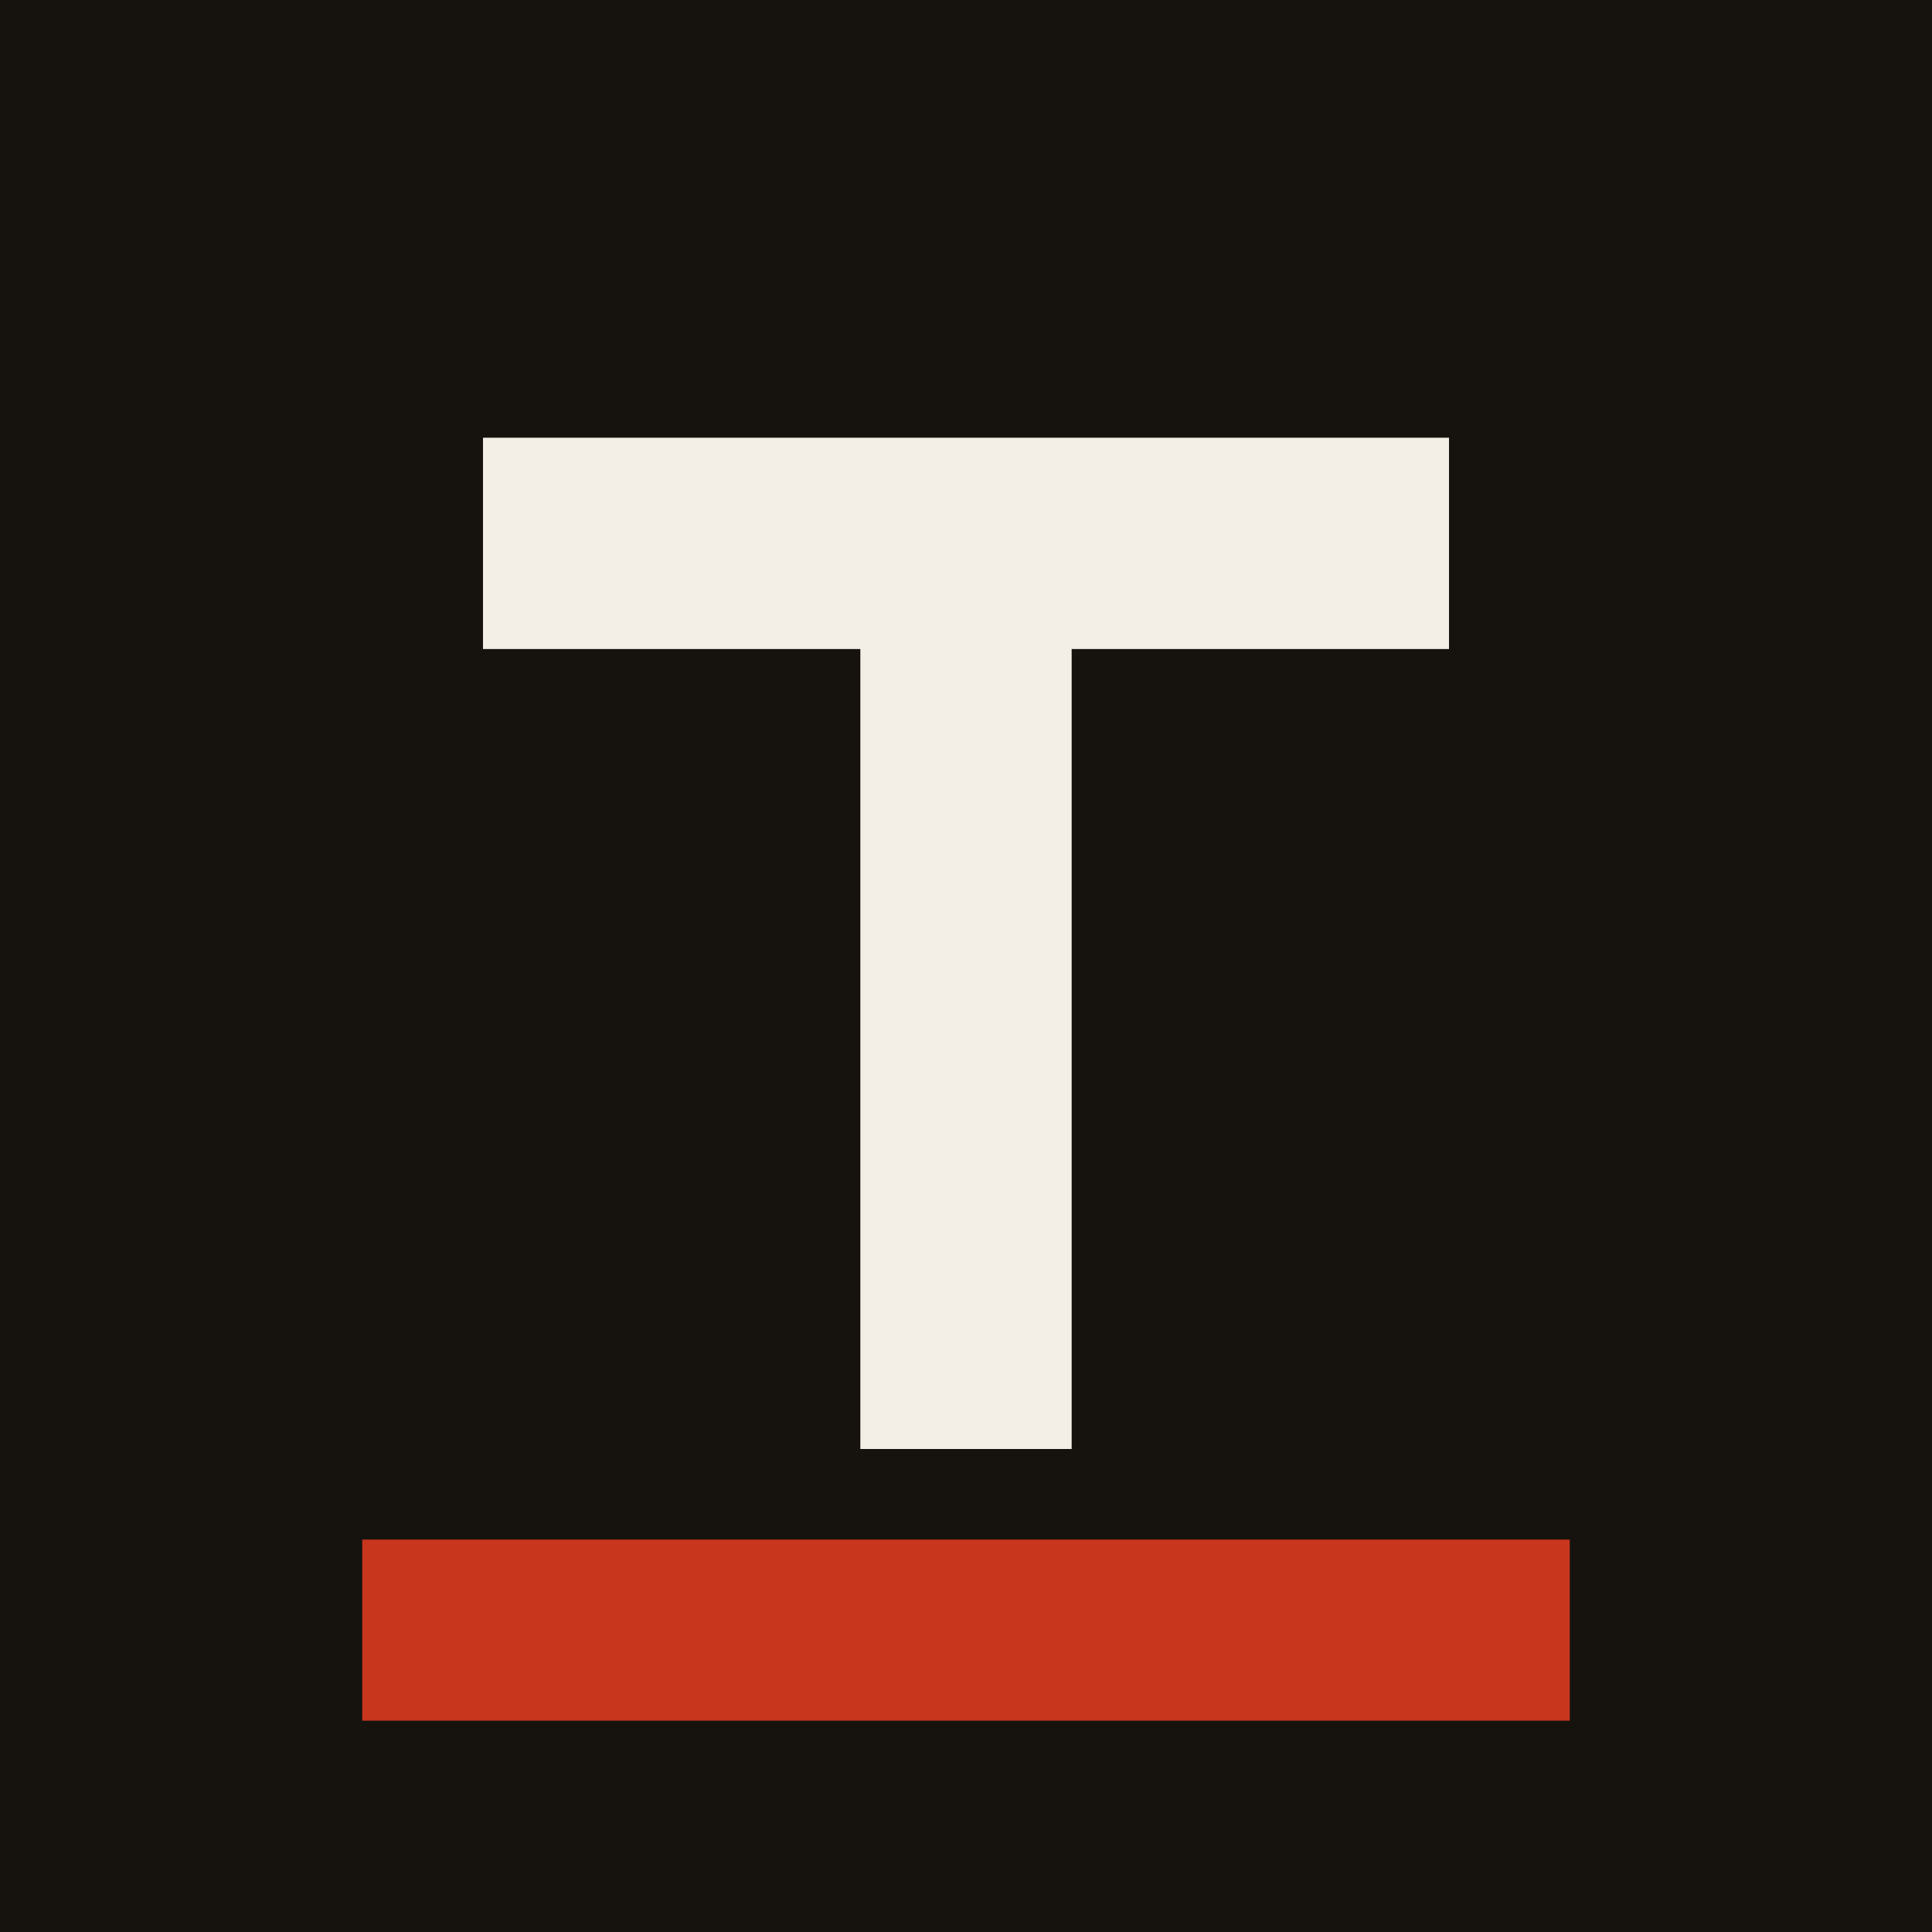
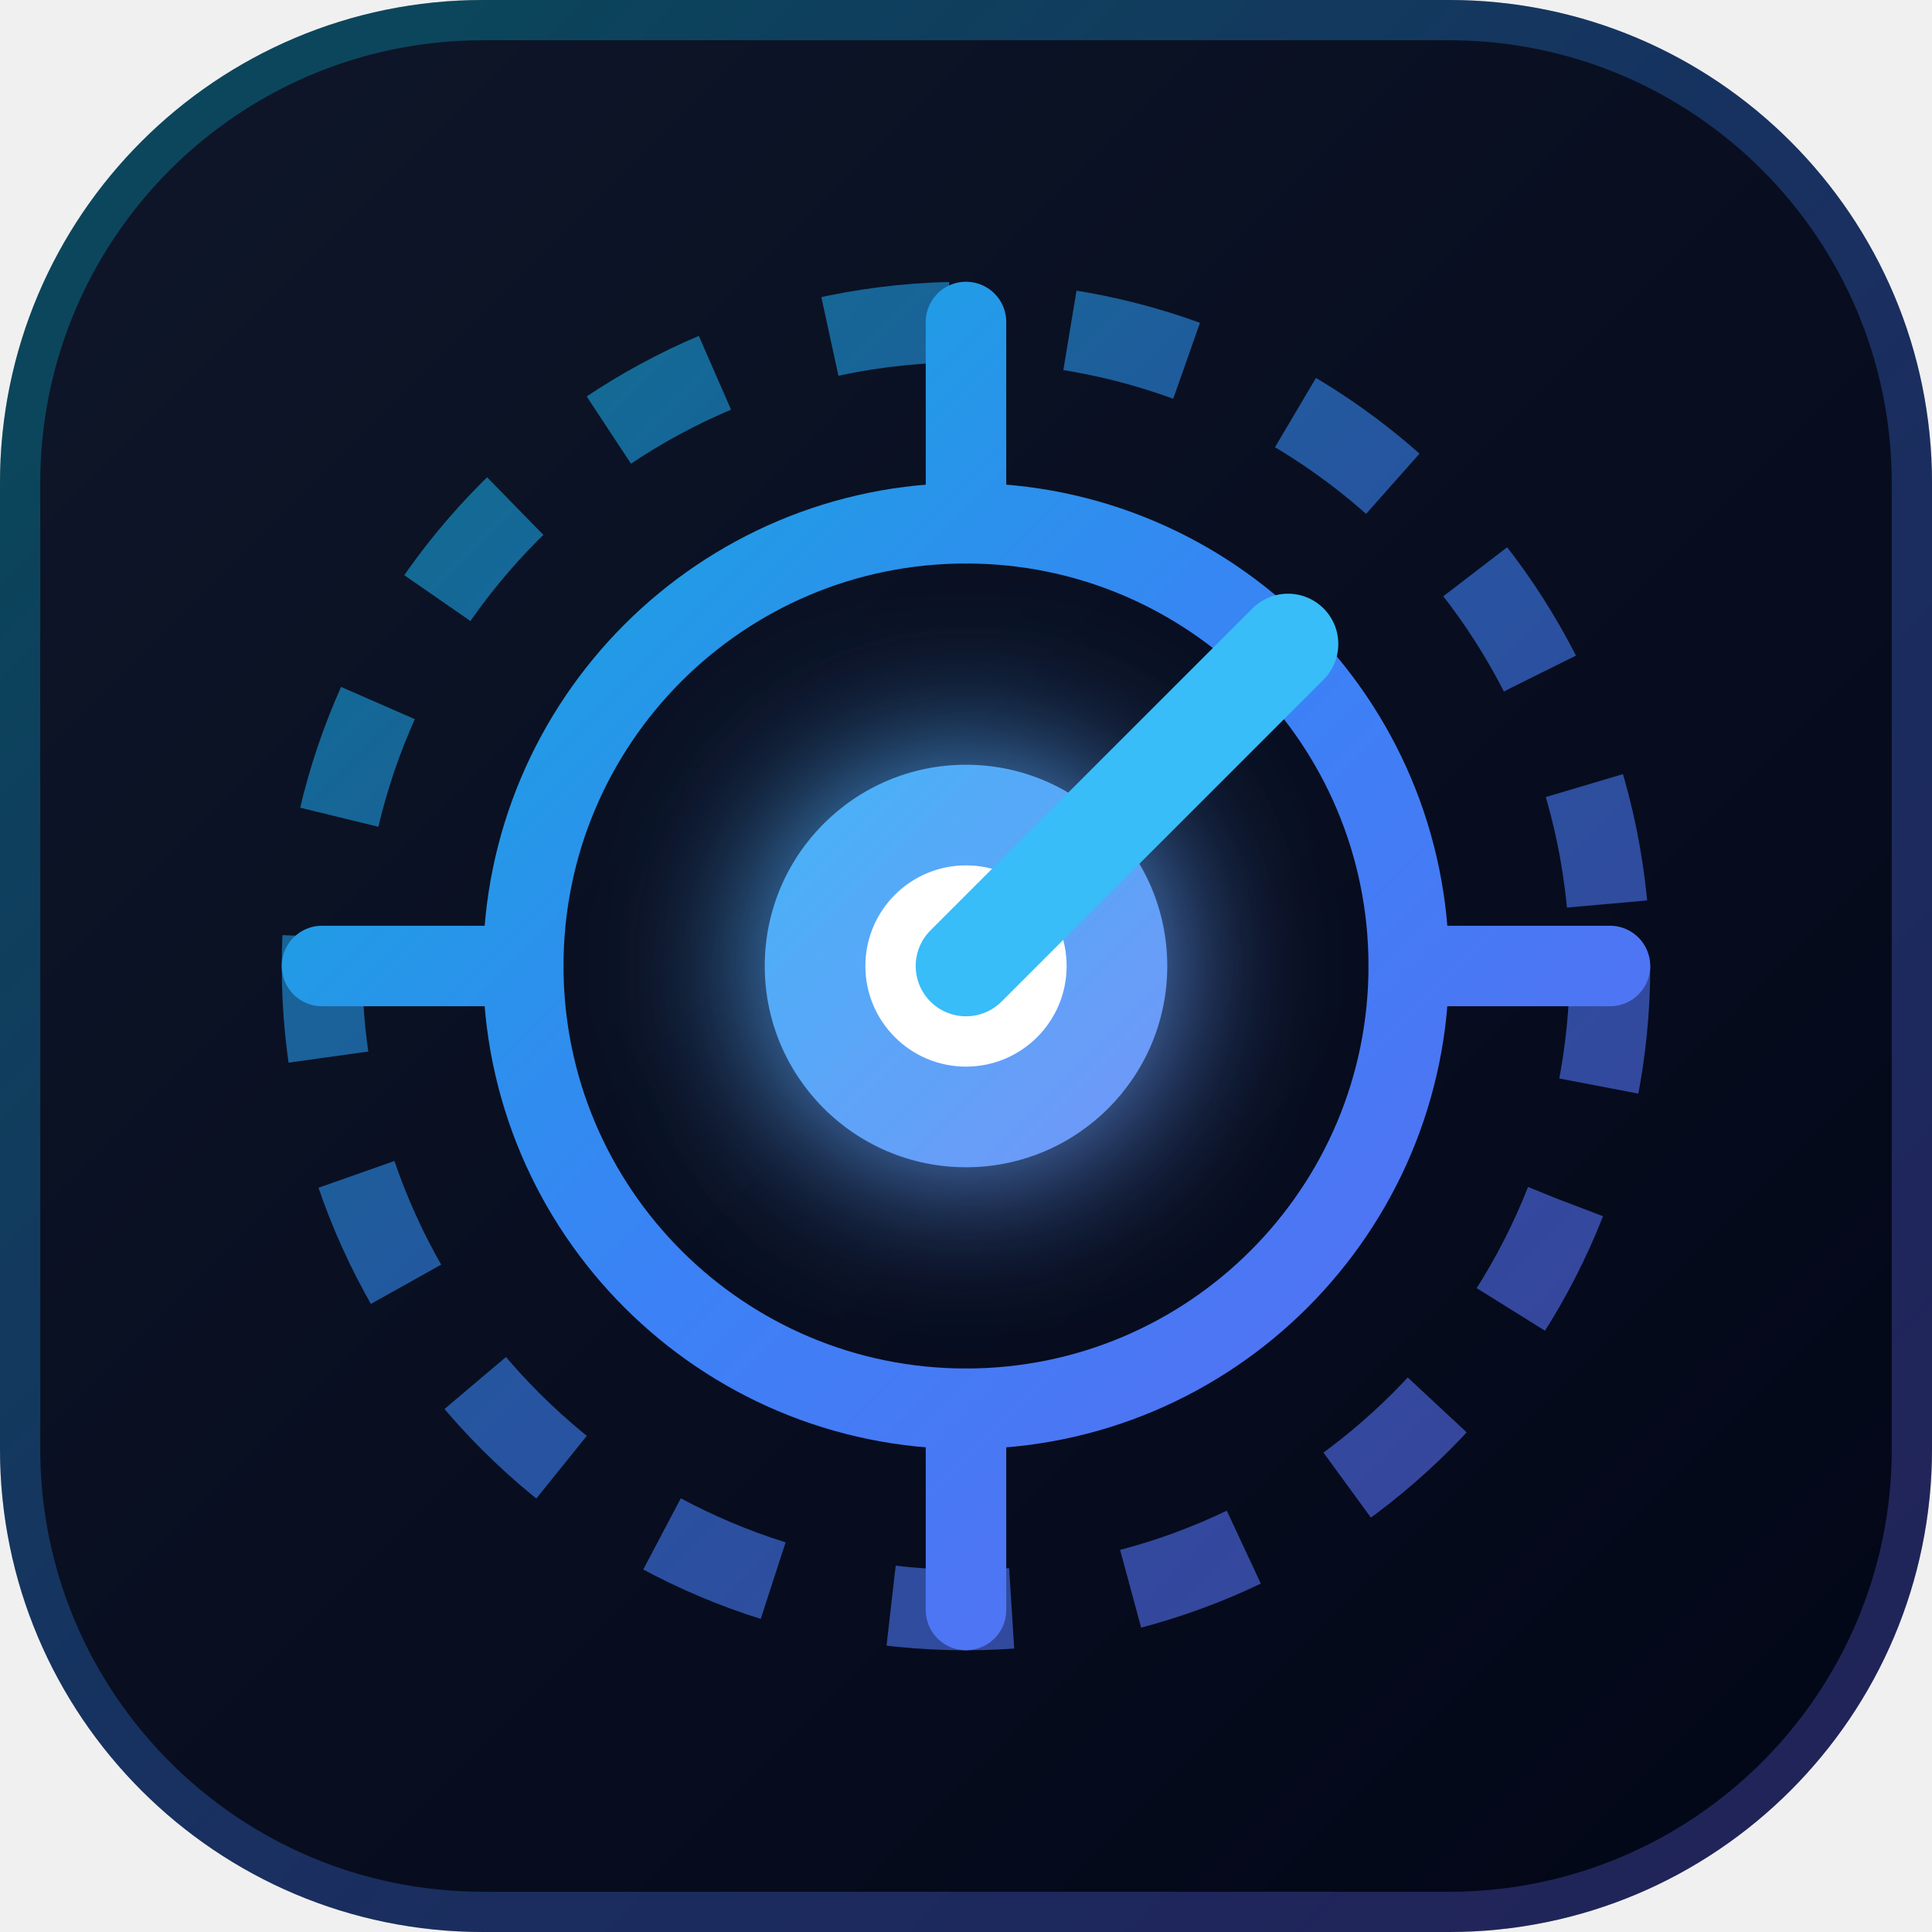
- <svg xmlns="http://www.w3.org/2000/svg" viewBox="0 0 32 32">
-   <rect width="32" height="32" fill="#16130F" />
-   <path d="M8 9h16M16 9v15" stroke="#F3EFE6" stroke-width="3.5" />
-   <path d="M6 27h20" stroke="#C8361D" stroke-width="3" />
+ <svg xmlns="http://www.w3.org/2000/svg" viewBox="0 0 48 48" fill="none">
+   <defs>
+     <linearGradient id="bg" x1="0" y1="0" x2="48" y2="48" gradientUnits="userSpaceOnUse">
+       <stop stop-color="#0f172a" />
+       <stop offset="1" stop-color="#020617" />
+     </linearGradient>
+     <linearGradient id="cyanGrad" x1="6" y1="6" x2="42" y2="42" gradientUnits="userSpaceOnUse">
+       <stop stop-color="#06b6d4" />
+       <stop offset="0.5" stop-color="#3b82f6" />
+       <stop offset="1" stop-color="#6366f1" />
+     </linearGradient>
+     <linearGradient id="accentGrad" x1="16" y1="16" x2="32" y2="32" gradientUnits="userSpaceOnUse">
+       <stop stop-color="#38bdf8" />
+       <stop offset="1" stop-color="#818cf8" />
+     </linearGradient>
+     <filter id="glow" x="0" y="0" width="48" height="48" filterUnits="userSpaceOnUse">
+       <feGaussianBlur stdDeviation="2" result="blur" />
+       <feComposite in="SourceGraphic" in2="blur" operator="over" />
+     </filter>
+   </defs>
+   <rect width="48" height="48" rx="12" fill="url(#bg)" />
+   <rect x="0.5" y="0.5" width="47" height="47" rx="11.5" stroke="url(#cyanGrad)" stroke-opacity="0.3" />
+   <circle cx="24" cy="24" r="16" stroke="url(#cyanGrad)" stroke-width="2" stroke-dasharray="3 3" opacity="0.6" />
+   <circle cx="24" cy="24" r="11" stroke="url(#cyanGrad)" stroke-width="2" />
+   <path d="M24 8V13M24 35V40M8 24H13M35 24H40" stroke="url(#cyanGrad)" stroke-width="2" stroke-linecap="round" />
+   <circle cx="24" cy="24" r="5" fill="url(#accentGrad)" filter="url(#glow)" />
+   <circle cx="24" cy="24" r="2.5" fill="#ffffff" />
+   <path d="M24 24L32 16" stroke="#38bdf8" stroke-width="2.5" stroke-linecap="round" />
</svg>
